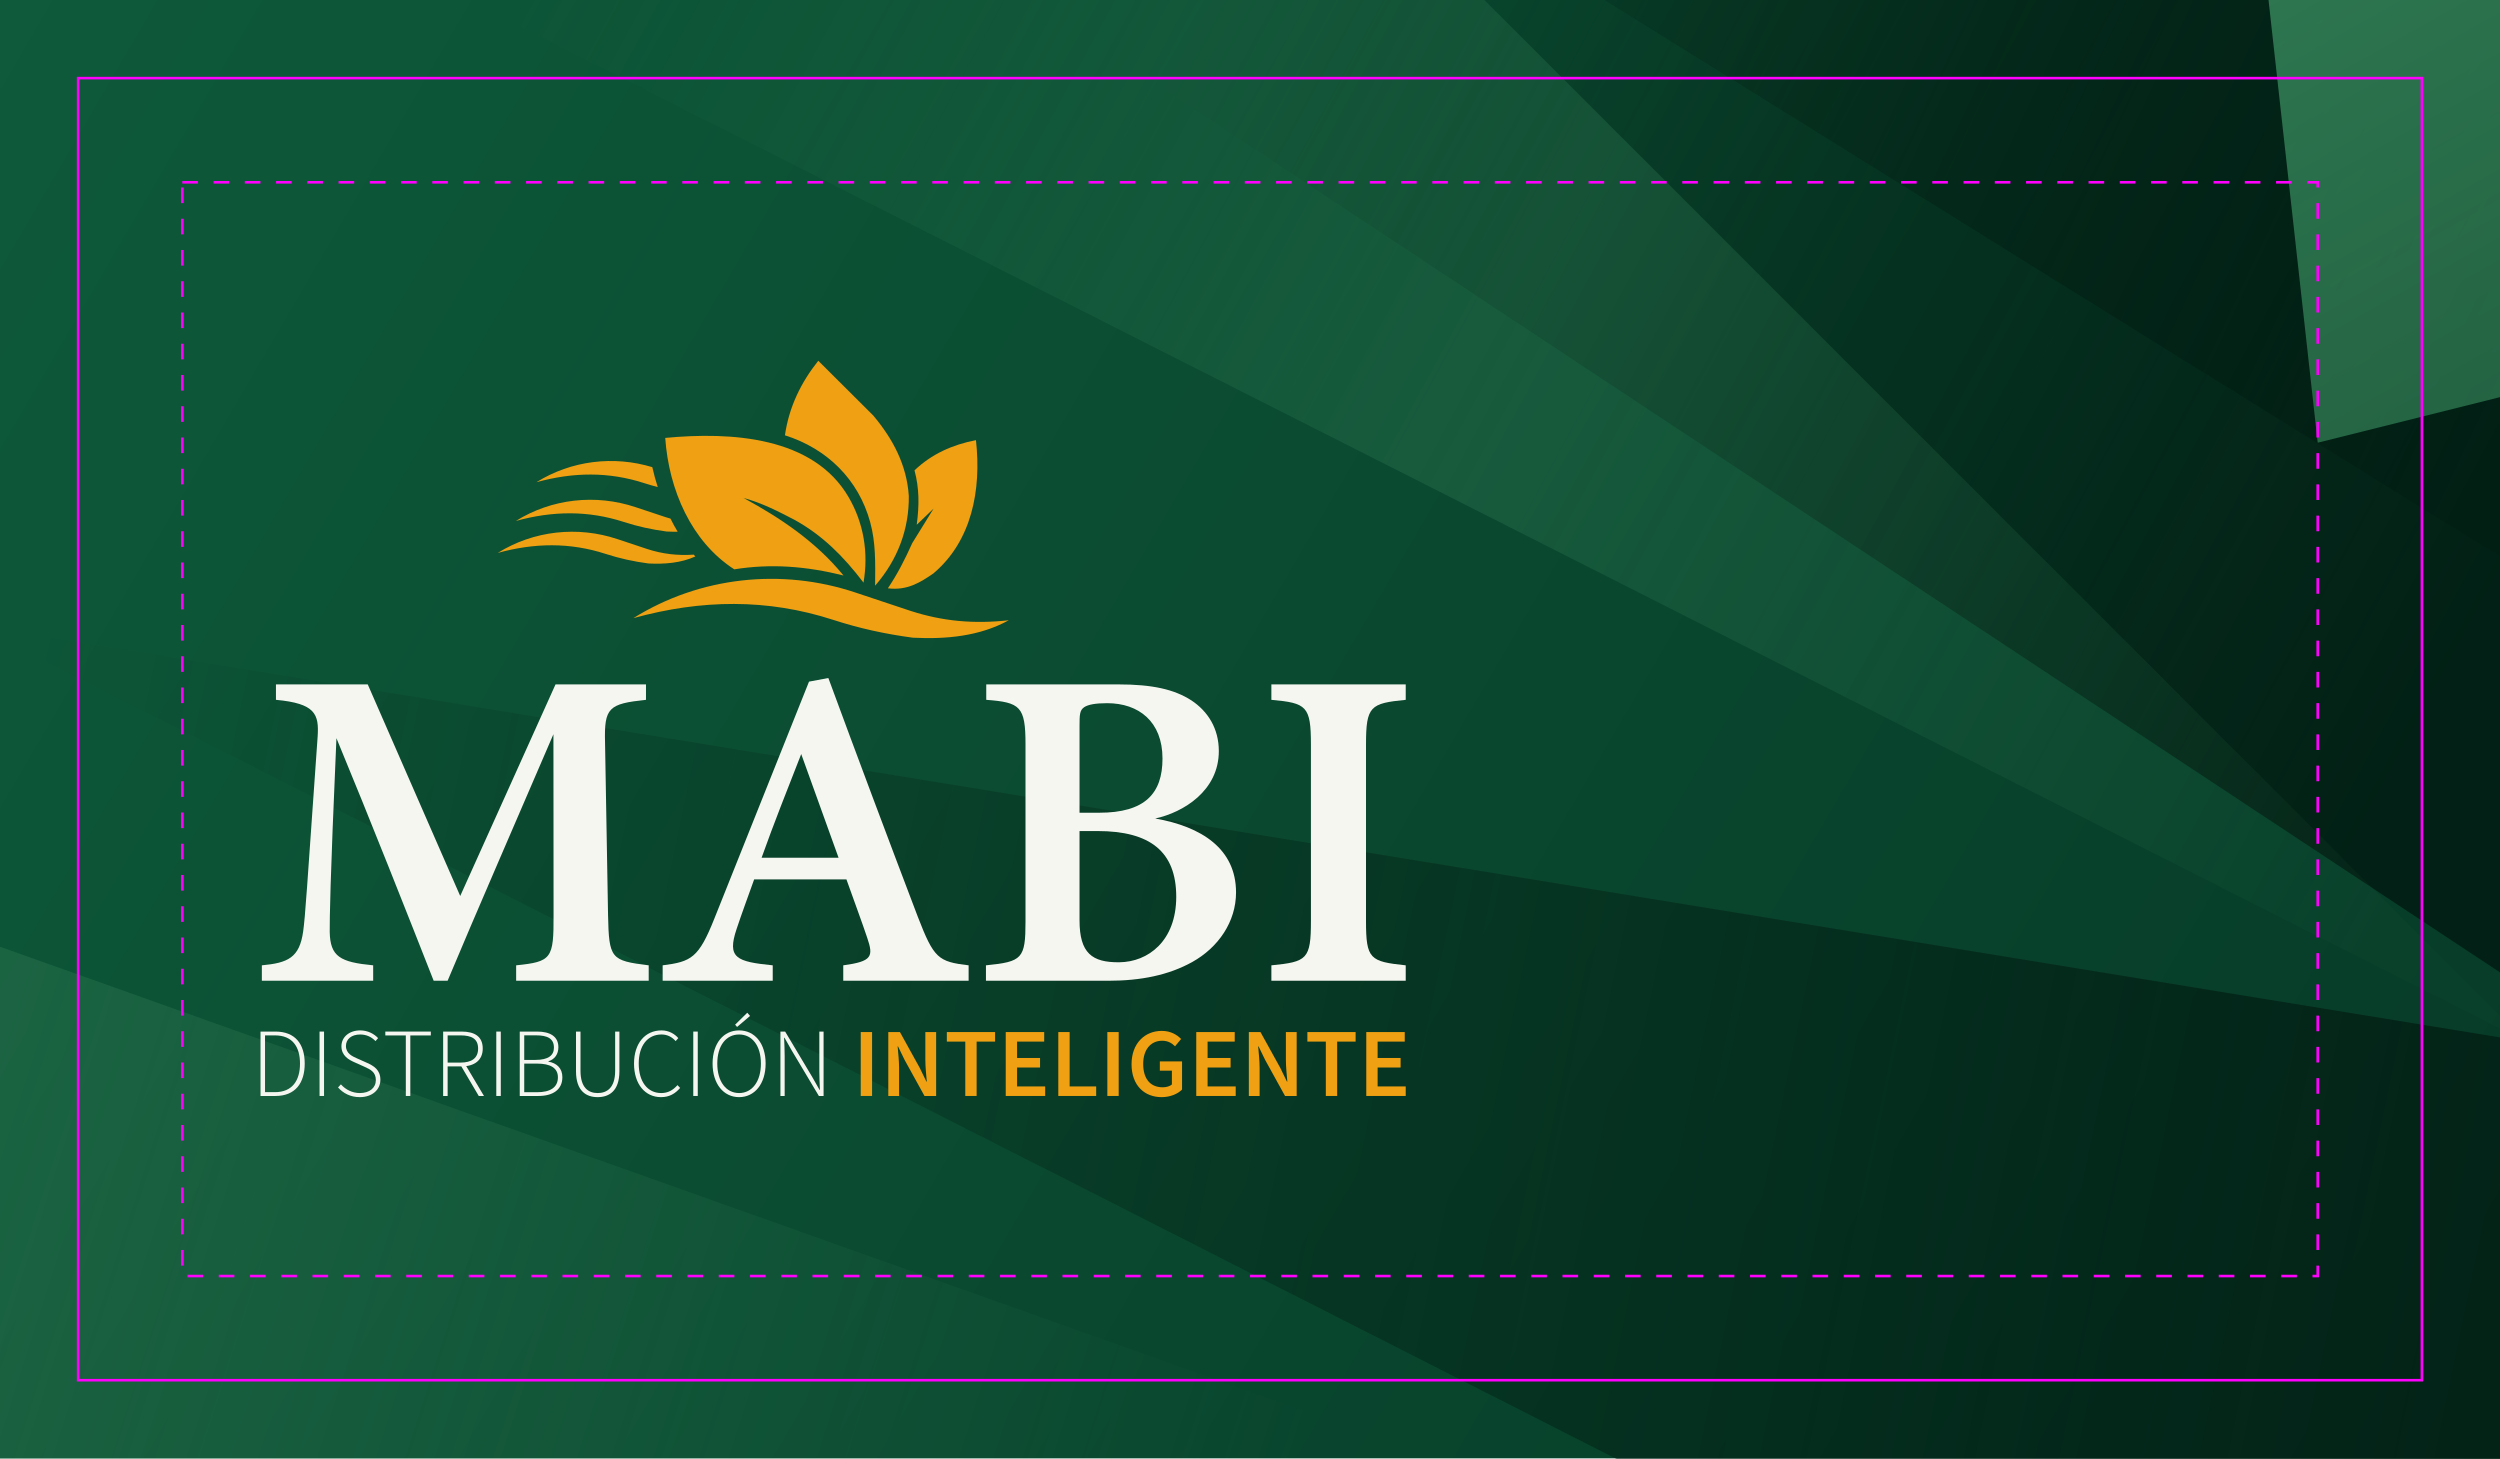
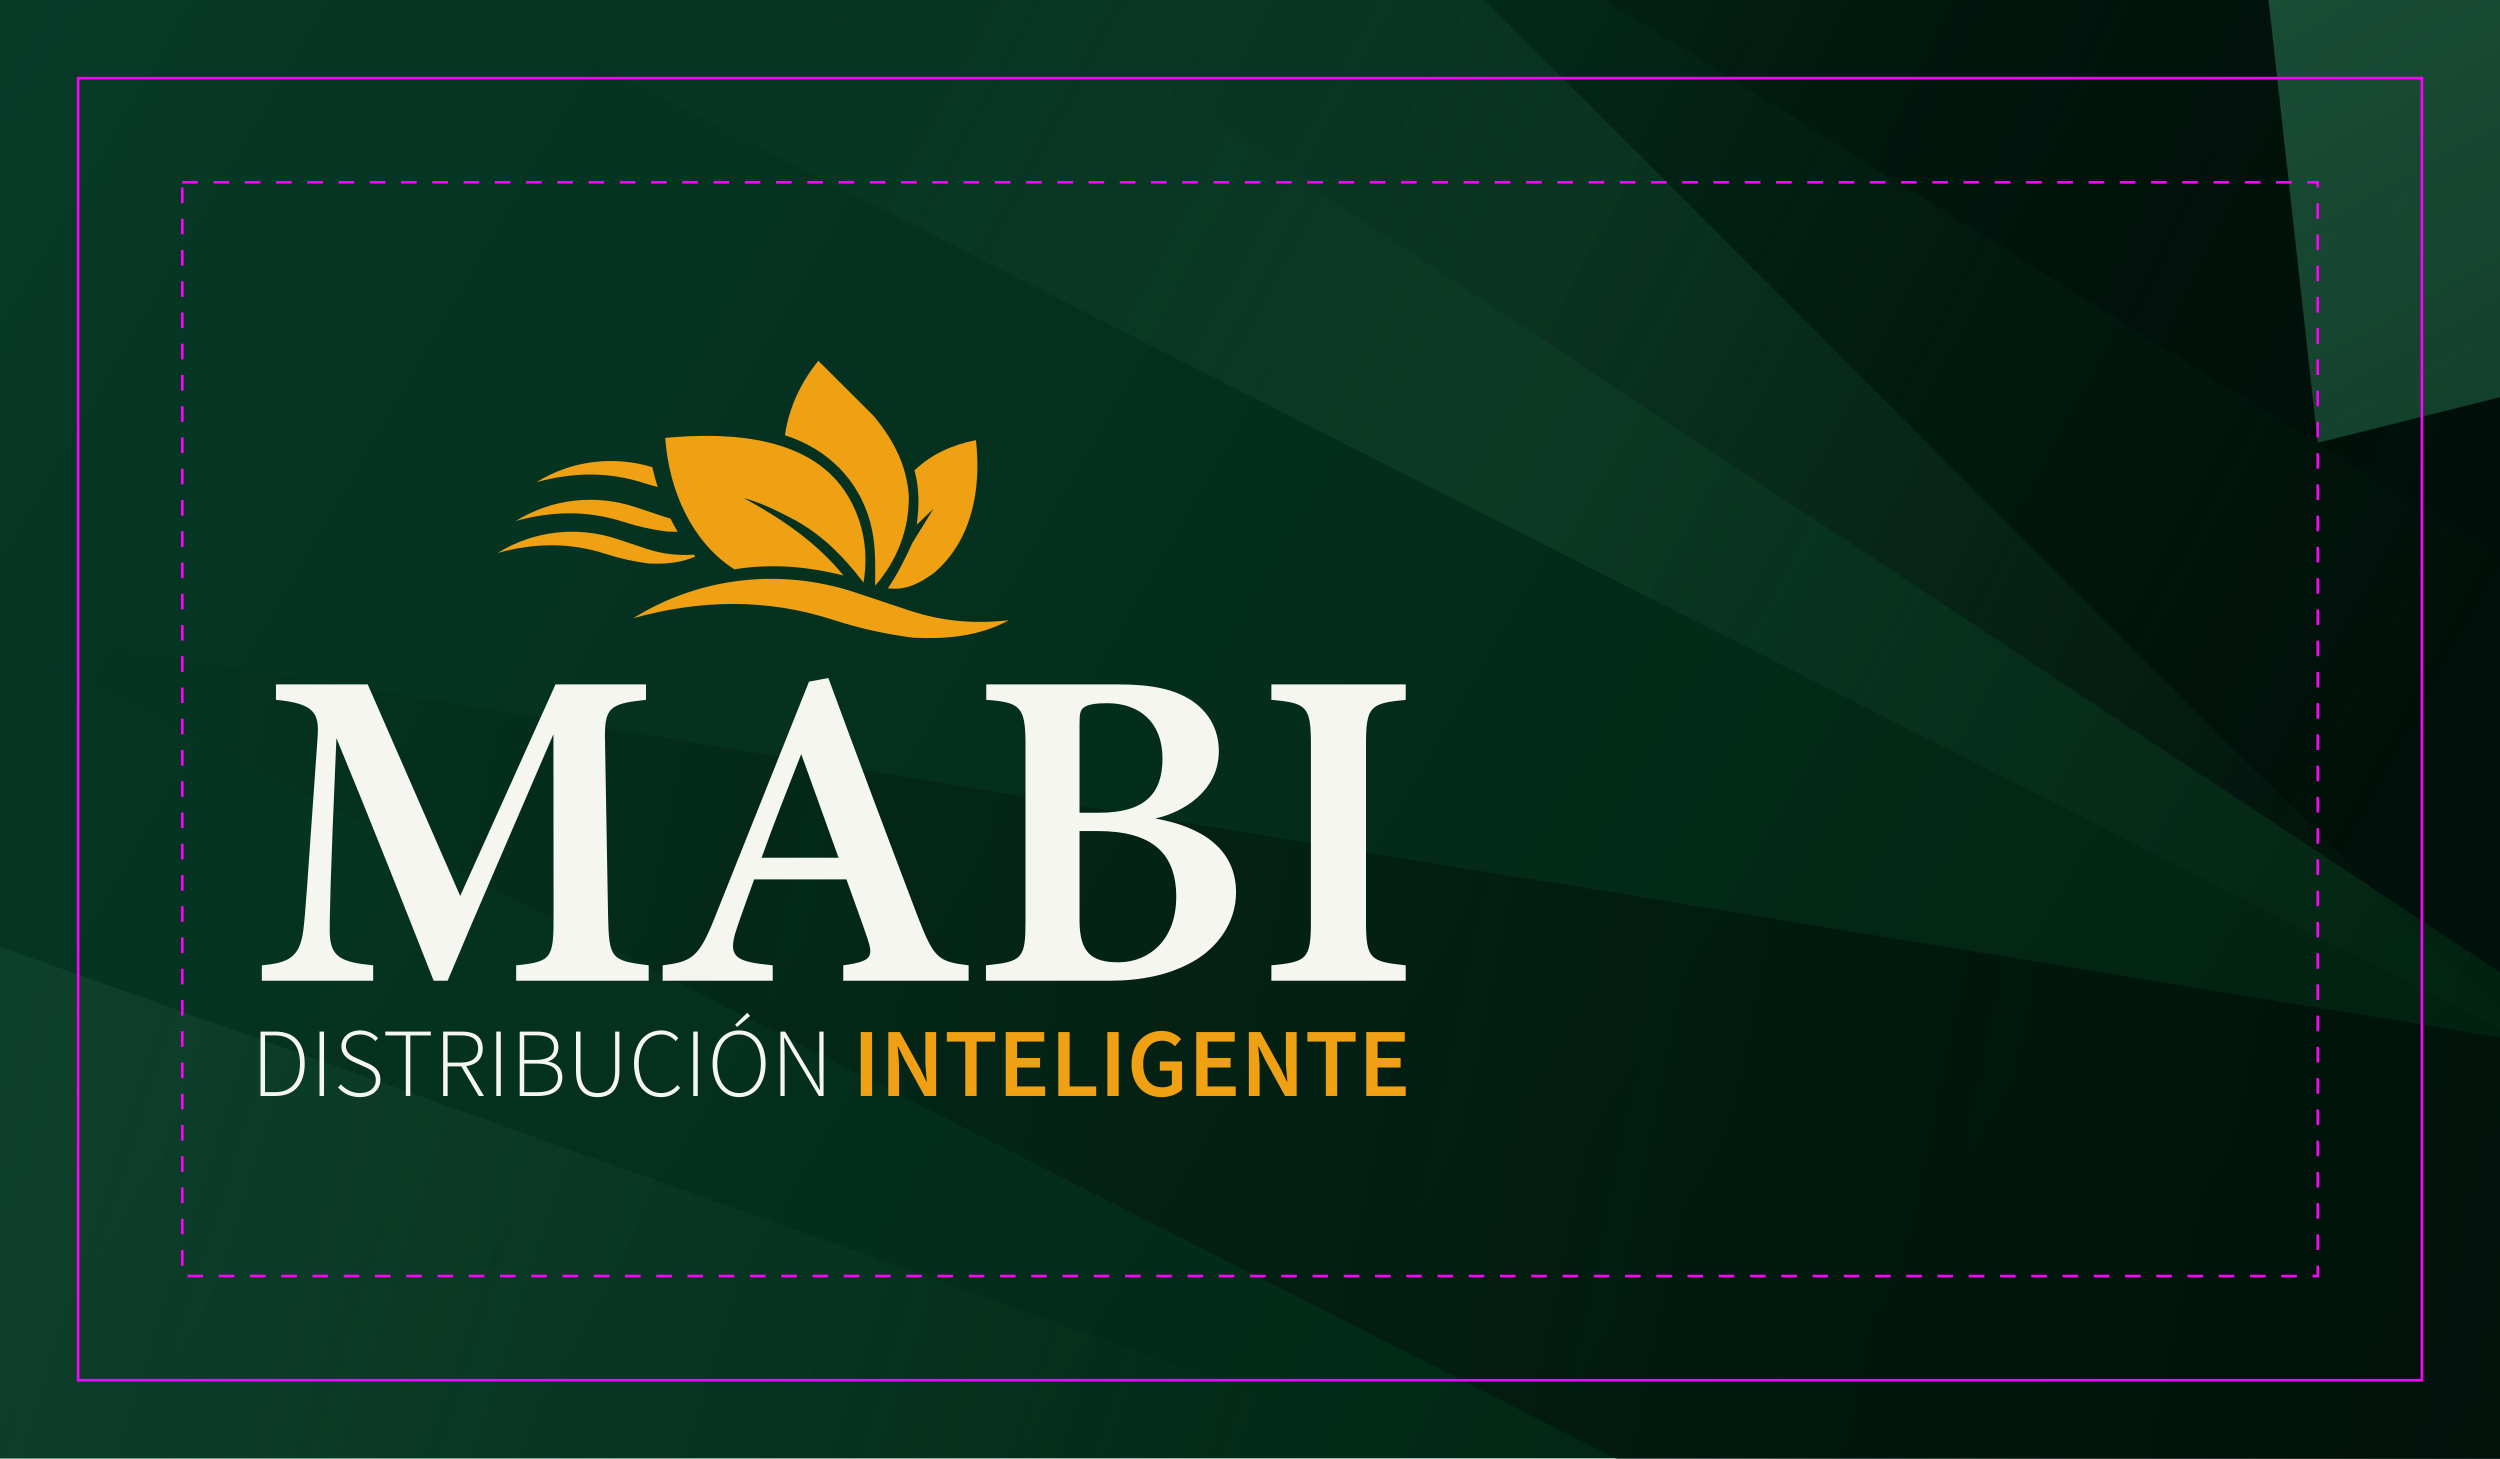
<svg xmlns="http://www.w3.org/2000/svg" width="96.0mm" height="56.0mm" viewBox="0 0 96.0 56.0">
  <defs>
    <linearGradient id="o11-base" gradientUnits="userSpaceOnUse" x1="0" y1="0" x2="96.0" y2="56.0">
-       <stop offset="0" stop-color="#0E5A3A" stop-opacity="1" />
-       <stop offset="1" stop-color="#063A27" stop-opacity="1" />
+       <stop offset="0" stop-color="#063A27" stop-opacity="1" />
+       <stop offset="1" stop-color="#02200F" stop-opacity="1" />
    </linearGradient>
    <linearGradient id="o11-f0" gradientUnits="userSpaceOnUse" x1="44.0" y1="4" x2="92" y2="30">
-       <stop offset="0" stop-color="#021F14" stop-opacity="0" />
-       <stop offset="0.55" stop-color="#021F14" stop-opacity="0.55" />
-       <stop offset="1" stop-color="#021F14" stop-opacity="0.95" />
+       <stop offset="0" stop-color="#000F09" stop-opacity="0" />
+       <stop offset="0.55" stop-color="#000F09" stop-opacity="0.55" />
+       <stop offset="1" stop-color="#000F09" stop-opacity="0.95" />
    </linearGradient>
    <linearGradient id="o11-f1" gradientUnits="userSpaceOnUse" x1="20" y1="0" x2="90" y2="38">
-       <stop offset="0" stop-color="#2F7A52" stop-opacity="0.0" />
-       <stop offset="0.5" stop-color="#2F7A52" stop-opacity="0.35" />
-       <stop offset="1" stop-color="#2F7A52" stop-opacity="0.05" />
+       <stop offset="0" stop-color="#1A5038" stop-opacity="0.0" />
+       <stop offset="0.5" stop-color="#1A5038" stop-opacity="0.35" />
+       <stop offset="1" stop-color="#1A5038" stop-opacity="0.05" />
    </linearGradient>
    <linearGradient id="o11-f2" gradientUnits="userSpaceOnUse" x1="62" y1="0" x2="96" y2="16">
-       <stop offset="0" stop-color="#021F14" stop-opacity="0.2" />
-       <stop offset="1" stop-color="#021F14" stop-opacity="0.9" />
+       <stop offset="0" stop-color="#000F09" stop-opacity="0.2" />
+       <stop offset="1" stop-color="#000F09" stop-opacity="0.9" />
    </linearGradient>
    <linearGradient id="o11-f3" gradientUnits="userSpaceOnUse" x1="0" y1="30" x2="96" y2="50">
-       <stop offset="0" stop-color="#021F14" stop-opacity="0" />
-       <stop offset="0.6" stop-color="#021F14" stop-opacity="0.45" />
-       <stop offset="1" stop-color="#021F14" stop-opacity="0.85" />
+       <stop offset="0" stop-color="#000F09" stop-opacity="0" />
+       <stop offset="0.6" stop-color="#000F09" stop-opacity="0.45" />
+       <stop offset="1" stop-color="#000F09" stop-opacity="0.85" />
    </linearGradient>
    <linearGradient id="o11-f4" gradientUnits="userSpaceOnUse" x1="0" y1="40" x2="50" y2="56">
-       <stop offset="0" stop-color="#2F7A52" stop-opacity="0.4" />
-       <stop offset="1" stop-color="#2F7A52" stop-opacity="0" />
+       <stop offset="0" stop-color="#1A5038" stop-opacity="0.4" />
+       <stop offset="1" stop-color="#1A5038" stop-opacity="0" />
    </linearGradient>
    <linearGradient id="o11-f5" gradientUnits="userSpaceOnUse" x1="87" y1="0" x2="96" y2="16">
-       <stop offset="0" stop-color="#2F7A52" stop-opacity="0.95" />
-       <stop offset="1" stop-color="#2F7A52" stop-opacity="0.75" />
+       <stop offset="0" stop-color="#1A5038" stop-opacity="0.95" />
+       <stop offset="1" stop-color="#1A5038" stop-opacity="0.75" />
    </linearGradient>
  </defs>
  <g id="Fondo">
    <rect id="Fondo-base" x="0" y="0" width="96.0" height="56.0" fill="url(#o11-base)" />
    <g id="Fondo-facetas">
      <polygon points="38.0,-1 97.0,-1 97.0,38.0" fill="url(#o11-f0)" />
      <polygon points="16,-1 56,-1 97.0,40" fill="url(#o11-f1)" />
      <polygon points="60,-1 97.0,-1 97.0,22" fill="url(#o11-f2)" />
      <polygon points="-1,24.0 97.0,40.0 97.0,57.0 64.0,57.0" fill="url(#o11-f3)" />
      <polygon points="-1,57.0 -1,36 58,57.0" fill="url(#o11-f4)" />
      <polygon points="87,-1 97.0,-1 97.0,15 89,17" fill="url(#o11-f5)" />
    </g>
  </g>
  <g id="Logo" transform="translate(10.000 13.839) scale(0.05718) translate(-155.7 -292.0)">
    <g id="Logo-isotipo" fill="#EFA013">
      <path d="M431.078 398.251C432.577 401.253 434.18 404.19 435.887 407.053C433.429 407.1 430.954 407.049 428.477 406.926C418.527 405.602 409.195 403.574 399.613 400.465C375.789 392.734 351.883 393.031 327.223 399.844C351.414 384.762 380.922 381.668 407.52 390.523L427.625 397.211C428.778 397.584 429.928 397.931 431.078 398.251Z" />
      <path d="M418.877 363.696C419.901 368.212 421.113 372.679 422.513 377.072C419.499 376.292 416.487 375.415 413.449 374.43C389.629 366.699 365.723 366.996 341.059 373.809C364.504 359.194 392.937 355.836 418.877 363.696Z" />
      <path d="M446.729 422.453C447.074 422.869 447.421 423.282 447.771 423.692C438.095 428.06 427.236 428.934 416.316 428.391C406.367 427.066 397.035 425.039 387.453 421.93C363.629 414.199 339.723 414.496 315.062 421.309C339.258 406.227 368.762 403.133 395.359 411.988L415.465 418.676C425.657 421.973 435.624 423.208 446.729 422.453Z" />
      <path d="M 480.191 384.406 C 504.777 397.758 528.656 413.609 547.266 436.453 C 522.375 430.242 498.578 428.355 473.934 432.324 C 445.168 413.859 429.965 378.918 427.559 344.059 C 471.957 339.855 527.051 343.133 550.758 383.922 C 560.766 401.137 564.191 421.051 560.715 441.242 C 547.133 423.383 533.008 409.398 514.539 399.164 C 503.555 393.492 493.121 387.938 480.191 384.406 " />
      <path d="M 568.508 443.289 C 568.637 427.727 568.992 414.48 565.18 400.574 C 557.379 372.109 536.41 351.301 507.949 342.316 C 510.684 323.25 518.73 306.828 530.336 292.25 L 567.254 329.016 C 580.473 344.738 589.773 362.254 591.137 383.059 C 591.414 405.051 583.73 425.895 568.508 443.289 " />
      <path d="M 658.258 466.52 C 638.863 477.223 616.453 479.363 593.906 478.238 C 575.461 475.781 558.152 472.023 540.379 466.254 C 496.199 451.922 451.863 452.473 406.125 465.102 C 450.996 437.141 505.715 431.402 555.047 447.816 L 592.328 460.227 C 613.629 467.113 634.402 469.148 658.258 466.52 " />
      <path d="M 577.07 445.055 C 583.434 435.672 588.543 425.617 593.445 414.699 L 607.754 391.559 L 596.457 402.387 C 598.203 389.016 598.18 378.035 594.969 365.848 C 606.371 354.93 620.473 348.586 636.23 345.562 C 640 379.207 633.34 413.426 607.641 435.074 C 598.949 441.035 590.113 446.723 577.07 445.055 " />
    </g>
    <g id="Logo-mabi" fill="#F5F6F0">
      <path d="M 327.441 708.617 L 327.441 698.254 C 351.355 695.805 352.676 693.77 352.566 664.391 L 352.477 543.043 C 329.355 596.887 299.488 665.352 281.406 708.617 L 272.051 708.617 C 255.473 666.426 229.23 599.934 206.754 545.703 C 202.348 645.711 202.238 666.516 202.238 675.719 C 202.547 692.465 209.203 696.113 231.422 698.254 L 231.422 708.617 L 156.66 708.617 L 156.66 698.254 C 174.223 696.617 181.969 693.141 184.418 675.41 C 185.855 664.727 186.762 649.523 194.125 544.727 C 195.148 529.602 192.684 522.406 166.137 519.953 L 166.137 509.59 L 227.773 509.59 L 289.875 651.695 L 353.883 509.59 L 414.633 509.59 L 414.633 519.953 C 389.496 522.621 386.523 525.176 387.137 548.602 L 389.156 664.391 C 389.785 693.77 390.902 695.102 416.457 698.254 L 416.457 708.617 Z M 327.441 708.617 " />
      <path d="M 518.883 556.363 C 509.68 579.91 500.465 602.996 492.273 625.992 L 543.961 625.992 Z M 547.113 708.617 L 547.113 698.254 C 566.617 695.605 567.477 692.344 563.188 679.715 C 559.805 669.562 554.477 655.25 549.242 640.535 L 487.281 640.535 C 483.379 651.527 478.984 663.27 475.492 673.836 C 468.957 693.34 475.234 695.789 499.746 698.254 L 499.746 708.617 L 425.828 708.617 L 425.828 698.254 C 445.121 695.805 450.02 693.262 460.535 666.898 L 524.117 507.738 L 537.102 505.301 C 556.59 558.258 577.52 613.941 597.207 665.719 C 608 693.555 610.758 695.805 631.305 698.254 L 631.305 708.617 Z M 547.113 708.617 " />
      <path d="M 705.789 668.047 C 705.789 690.094 714.18 696.402 732.535 696.203 C 751.844 696.004 770.734 681.949 770.734 652.188 C 770.734 621.949 753.266 608.078 717.902 608.078 L 705.789 608.078 Z M 719.02 595.77 C 749.715 595.77 761.504 582.895 761.504 559.379 C 761.504 534.562 745.551 522.207 724.316 522.207 C 716.539 522.207 711.621 523.125 708.957 524.867 C 705.914 526.906 705.789 529.875 705.789 537.484 L 705.789 595.77 Z M 756.621 599.645 C 787.805 605.137 810.891 620.02 810.891 649.324 C 810.891 668.949 799.059 686.281 781.391 696.078 C 765.668 704.762 747.266 708.617 725.035 708.617 L 642.945 708.617 L 642.945 698.254 C 667.379 695.805 669.504 693.844 669.504 668.66 L 669.504 549.855 C 669.504 524.242 665.953 521.699 643.145 519.953 L 643.145 509.59 L 731.723 509.59 C 754.887 509.59 769.48 512.973 780.871 520.309 C 791.984 527.656 799.332 539.184 799.332 554.402 C 799.332 580.996 775.555 595.555 756.621 599.645 " />
      <path d="M 834.621 708.617 L 834.621 698.254 C 858.535 695.898 861.184 694.273 861.184 668.445 L 861.184 550.07 C 861.184 524.133 858.336 522.113 834.621 519.953 L 834.621 509.59 L 924.844 509.59 L 924.844 519.953 C 901.02 522.312 898.172 524.133 898.172 550.07 L 898.172 668.445 C 898.172 694.184 900.82 695.699 924.844 698.254 L 924.844 708.617 Z M 834.621 708.617 " />
    </g>
    <g id="Logo-distribucion" fill="#F5F6F0">
      <path d="M 165.473 783.43 C 177.195 783.43 182.285 775.5 182.285 764.227 C 182.285 752.953 177.195 745.301 165.473 745.301 L 158.793 745.301 L 158.793 783.43 Z M 155.773 742.742 L 165.777 742.742 C 179.121 742.742 185.449 751.141 185.449 764.227 C 185.449 777.312 179.121 785.988 165.84 785.988 L 155.773 785.988 Z M 155.773 742.742 " />
      <path d="M 195.406 742.742 L 198.426 742.742 L 198.426 785.988 L 195.406 785.988 Z M 195.406 742.742 " />
      <path d="M 207.82 780.258 L 209.762 778.188 C 212.898 781.734 217.414 784.031 222.457 784.031 C 229.059 784.031 233.215 780.496 233.215 775.344 C 233.215 769.941 229.691 768.223 225.434 766.305 L 218.879 763.367 C 215.109 761.707 210.105 759.016 210.105 752.613 C 210.105 746.332 215.484 741.953 222.676 741.953 C 227.887 741.953 232.086 744.324 234.727 747.133 L 232.98 749.141 C 230.445 746.457 227.008 744.699 222.676 744.699 C 216.969 744.699 213.137 747.75 213.137 752.426 C 213.137 757.473 217.453 759.375 220.617 760.77 L 227.156 763.688 C 232.004 765.848 236.262 768.52 236.262 775.133 C 236.262 781.762 230.812 786.777 222.426 786.777 C 216.102 786.777 211.23 784.098 207.82 780.258 " />
      <path d="M 253.348 745.34 L 239.582 745.34 L 239.582 742.742 L 270.133 742.742 L 270.133 745.34 L 256.367 745.34 L 256.367 785.988 L 253.348 785.988 Z M 253.348 745.34 " />
      <path d="M 290.098 765.246 L 292.984 764.379 L 305.832 785.988 L 302.324 785.988 Z M 289.988 763.582 C 297.641 763.582 301.891 760.555 301.891 754.16 C 301.891 747.652 297.641 745.289 289.988 745.289 L 281.43 745.289 L 281.43 763.582 Z M 278.41 742.742 L 290.773 742.742 C 299.371 742.742 305.004 745.891 305.004 754.16 C 305.004 762.039 299.371 766.129 290.773 766.129 L 281.43 766.129 L 281.43 785.988 L 278.41 785.988 Z M 278.41 742.742 " />
      <path d="M 314.105 742.742 L 317.125 742.742 L 317.125 785.988 L 314.105 785.988 Z M 314.105 742.742 " />
      <path d="M 341.602 783.469 C 350.199 783.469 355.488 780.359 355.488 773.43 C 355.488 767.207 350.434 764.254 341.602 764.254 L 332.871 764.254 L 332.871 783.469 Z M 340.34 761.773 C 349.215 761.773 352.812 758.648 352.812 753.543 C 352.812 747.492 348.625 745.262 340.695 745.262 L 332.871 745.262 L 332.871 761.773 Z M 329.855 742.742 L 341.551 742.742 C 350.238 742.742 355.805 746.035 355.805 753.254 C 355.805 757.758 353.469 761.363 349.121 762.68 L 349.121 762.941 C 354.727 763.887 358.48 767.391 358.48 773.387 C 358.48 781.711 352.168 785.988 342.387 785.988 L 329.855 785.988 Z M 329.855 742.742 " />
      <path d="M 367.637 769.398 L 367.637 742.742 L 370.656 742.742 L 370.656 769.059 C 370.656 780.566 376.051 784.031 382.164 784.031 C 388.398 784.031 393.926 780.566 393.926 769.059 L 393.926 742.742 L 396.785 742.742 L 396.785 769.398 C 396.785 782.902 389.621 786.777 382.164 786.777 C 374.711 786.777 367.637 782.902 367.637 769.398 " />
      <path d="M 406.598 764.281 C 406.598 750.566 414.082 741.953 425.078 741.953 C 430.133 741.953 434.016 744.461 436.328 747.125 L 434.555 749.145 C 432.219 746.48 429.055 744.695 425.102 744.695 C 415.629 744.695 409.762 752.242 409.762 764.238 C 409.762 776.262 415.562 784.031 424.855 784.031 C 429.32 784.031 432.652 782.211 435.789 778.703 L 437.559 780.594 C 434.246 784.438 430.328 786.777 424.699 786.777 C 414.039 786.777 406.598 778.023 406.598 764.281 " />
      <path d="M 446.391 742.742 L 449.406 742.742 L 449.406 785.988 L 446.391 785.988 Z M 446.391 742.742 " />
      <path d="M 474.488 738.121 L 482.652 730.09 L 484.539 732.23 L 475.812 739.633 Z M 491.812 764.227 C 491.812 752.23 485.945 744.699 477.164 744.699 C 468.383 744.699 462.516 752.23 462.516 764.227 C 462.516 776.227 468.383 784.031 477.164 784.031 C 485.945 784.031 491.812 776.227 491.812 764.227 M 459.355 764.227 C 459.355 750.539 466.77 741.953 477.164 741.953 C 487.559 741.953 494.973 750.543 494.973 764.227 C 494.973 777.914 487.559 786.777 477.164 786.777 C 466.77 786.777 459.355 777.914 459.355 764.227 " />
      <path d="M 504.918 742.742 L 508.082 742.742 L 526.273 773.23 L 531.168 781.867 L 531.43 781.867 C 531.262 777.629 531.051 773.441 531.051 769.254 L 531.051 742.742 L 533.898 742.742 L 533.898 785.988 L 530.734 785.988 L 512.543 755.492 L 507.648 746.863 L 507.387 746.863 C 507.559 751.012 507.766 754.934 507.766 759.121 L 507.766 785.988 L 504.918 785.988 Z M 504.918 742.742 " />
    </g>
    <g id="Logo-inteligente" fill="#EFA013">
      <path d="M 558.855 743.07 L 566.469 743.07 L 566.469 785.988 L 558.855 785.988 Z M 558.855 743.07 " />
      <path d="M 577.359 743.07 L 585.18 743.07 L 598.516 767.191 L 602.953 776.355 L 603.215 776.355 C 602.848 771.918 602.242 766.484 602.242 761.707 L 602.242 743.07 L 609.488 743.07 L 609.488 785.988 L 601.668 785.988 L 588.332 761.824 L 583.898 752.703 L 583.633 752.703 C 584 757.242 584.605 762.418 584.605 767.191 L 584.605 785.988 L 577.359 785.988 Z M 577.359 743.07 " />
      <path d="M 629.066 749.477 L 616.676 749.477 L 616.676 743.07 L 649.07 743.07 L 649.07 749.477 L 636.68 749.477 L 636.68 785.988 L 629.066 785.988 Z M 629.066 749.477 " />
      <path d="M 656.23 743.07 L 682.059 743.07 L 682.059 749.477 L 663.844 749.477 L 663.844 760.473 L 679.277 760.473 L 679.277 766.879 L 663.844 766.879 L 663.844 779.582 L 682.715 779.582 L 682.715 785.988 L 656.23 785.988 Z M 656.23 743.07 " />
      <path d="M 691.531 743.07 L 699.145 743.07 L 699.145 779.582 L 716.969 779.582 L 716.969 785.988 L 691.531 785.988 Z M 691.531 743.07 " />
      <path d="M 724.469 743.07 L 732.082 743.07 L 732.082 785.988 L 724.469 785.988 Z M 724.469 743.07 " />
      <path d="M 740.719 764.672 C 740.719 750.629 749.617 742.281 761.035 742.281 C 767.125 742.281 771.301 744.957 774.004 747.715 L 769.934 752.625 C 767.781 750.523 765.262 748.898 761.273 748.898 C 753.66 748.898 748.539 754.805 748.539 764.438 C 748.539 774.23 753.082 780.16 761.691 780.16 C 764.082 780.16 766.441 779.477 767.809 778.273 L 767.809 769.004 L 759.723 769.004 L 759.723 762.758 L 774.633 762.758 L 774.633 781.684 C 771.773 784.57 766.809 786.777 760.93 786.777 C 749.352 786.777 740.719 778.875 740.719 764.672 " />
      <path d="M 784.18 743.07 L 810.012 743.07 L 810.012 749.477 L 791.793 749.477 L 791.793 760.473 L 807.23 760.473 L 807.23 766.879 L 791.793 766.879 L 791.793 779.582 L 810.668 779.582 L 810.668 785.988 L 784.18 785.988 Z M 784.18 743.07 " />
      <path d="M 819.484 743.07 L 827.309 743.07 L 840.641 767.191 L 845.078 776.355 L 845.34 776.355 C 844.973 771.918 844.367 766.484 844.367 761.707 L 844.367 743.07 L 851.613 743.07 L 851.613 785.988 L 843.793 785.988 L 830.457 761.824 L 826.023 752.703 L 825.758 752.703 C 826.125 757.242 826.73 762.418 826.73 767.191 L 826.73 785.988 L 819.484 785.988 Z M 819.484 743.07 " />
      <path d="M 871.191 749.477 L 858.801 749.477 L 858.801 743.07 L 891.195 743.07 L 891.195 749.477 L 878.805 749.477 L 878.805 785.988 L 871.191 785.988 Z M 871.191 749.477 " />
      <path d="M 898.355 743.07 L 924.188 743.07 L 924.188 749.477 L 905.969 749.477 L 905.969 760.473 L 921.402 760.473 L 921.402 766.879 L 905.969 766.879 L 905.969 779.582 L 924.844 779.582 L 924.844 785.988 L 898.355 785.988 Z M 898.355 743.07 " />
    </g>
  </g>
  <g id="Guias-NO-IMPRIMIR" fill="none" stroke="#FF00FF" stroke-width="0.1">
    <rect x="3.0" y="3.0" width="90.0" height="50.0" />
    <rect x="7.0" y="7.0" width="82.0" height="42.0" stroke-dasharray="0.6 0.6" />
  </g>
</svg>
